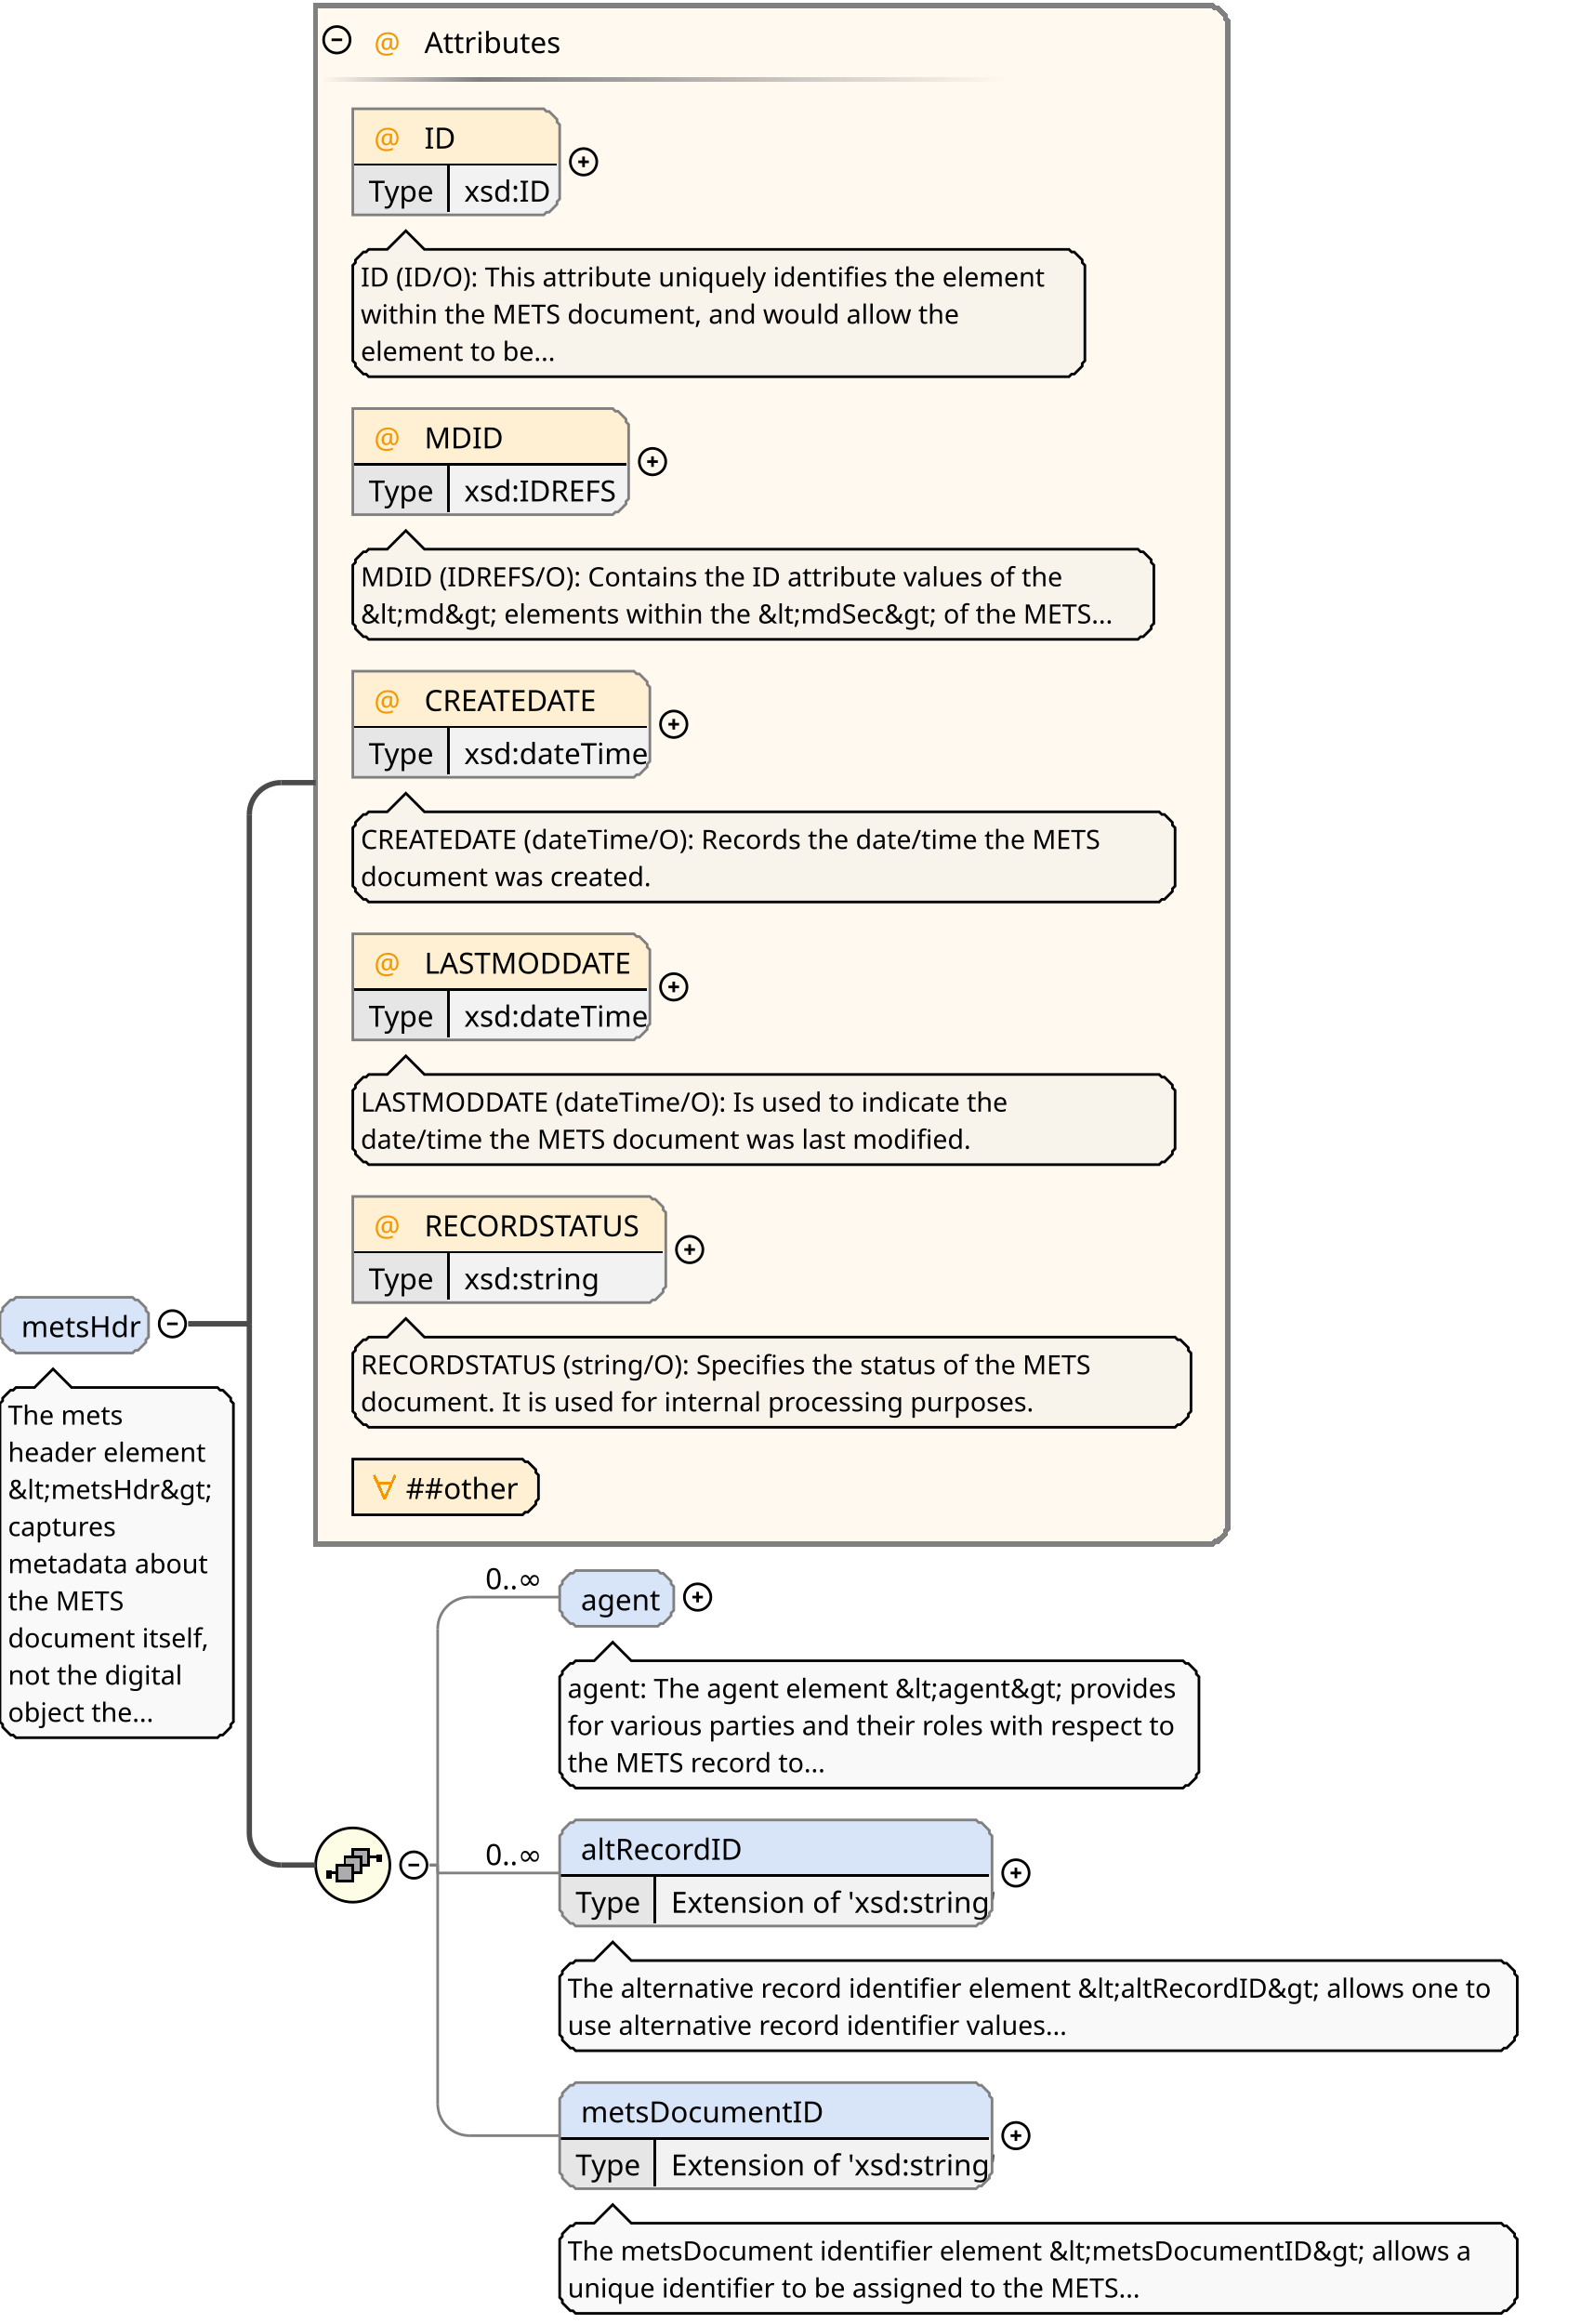
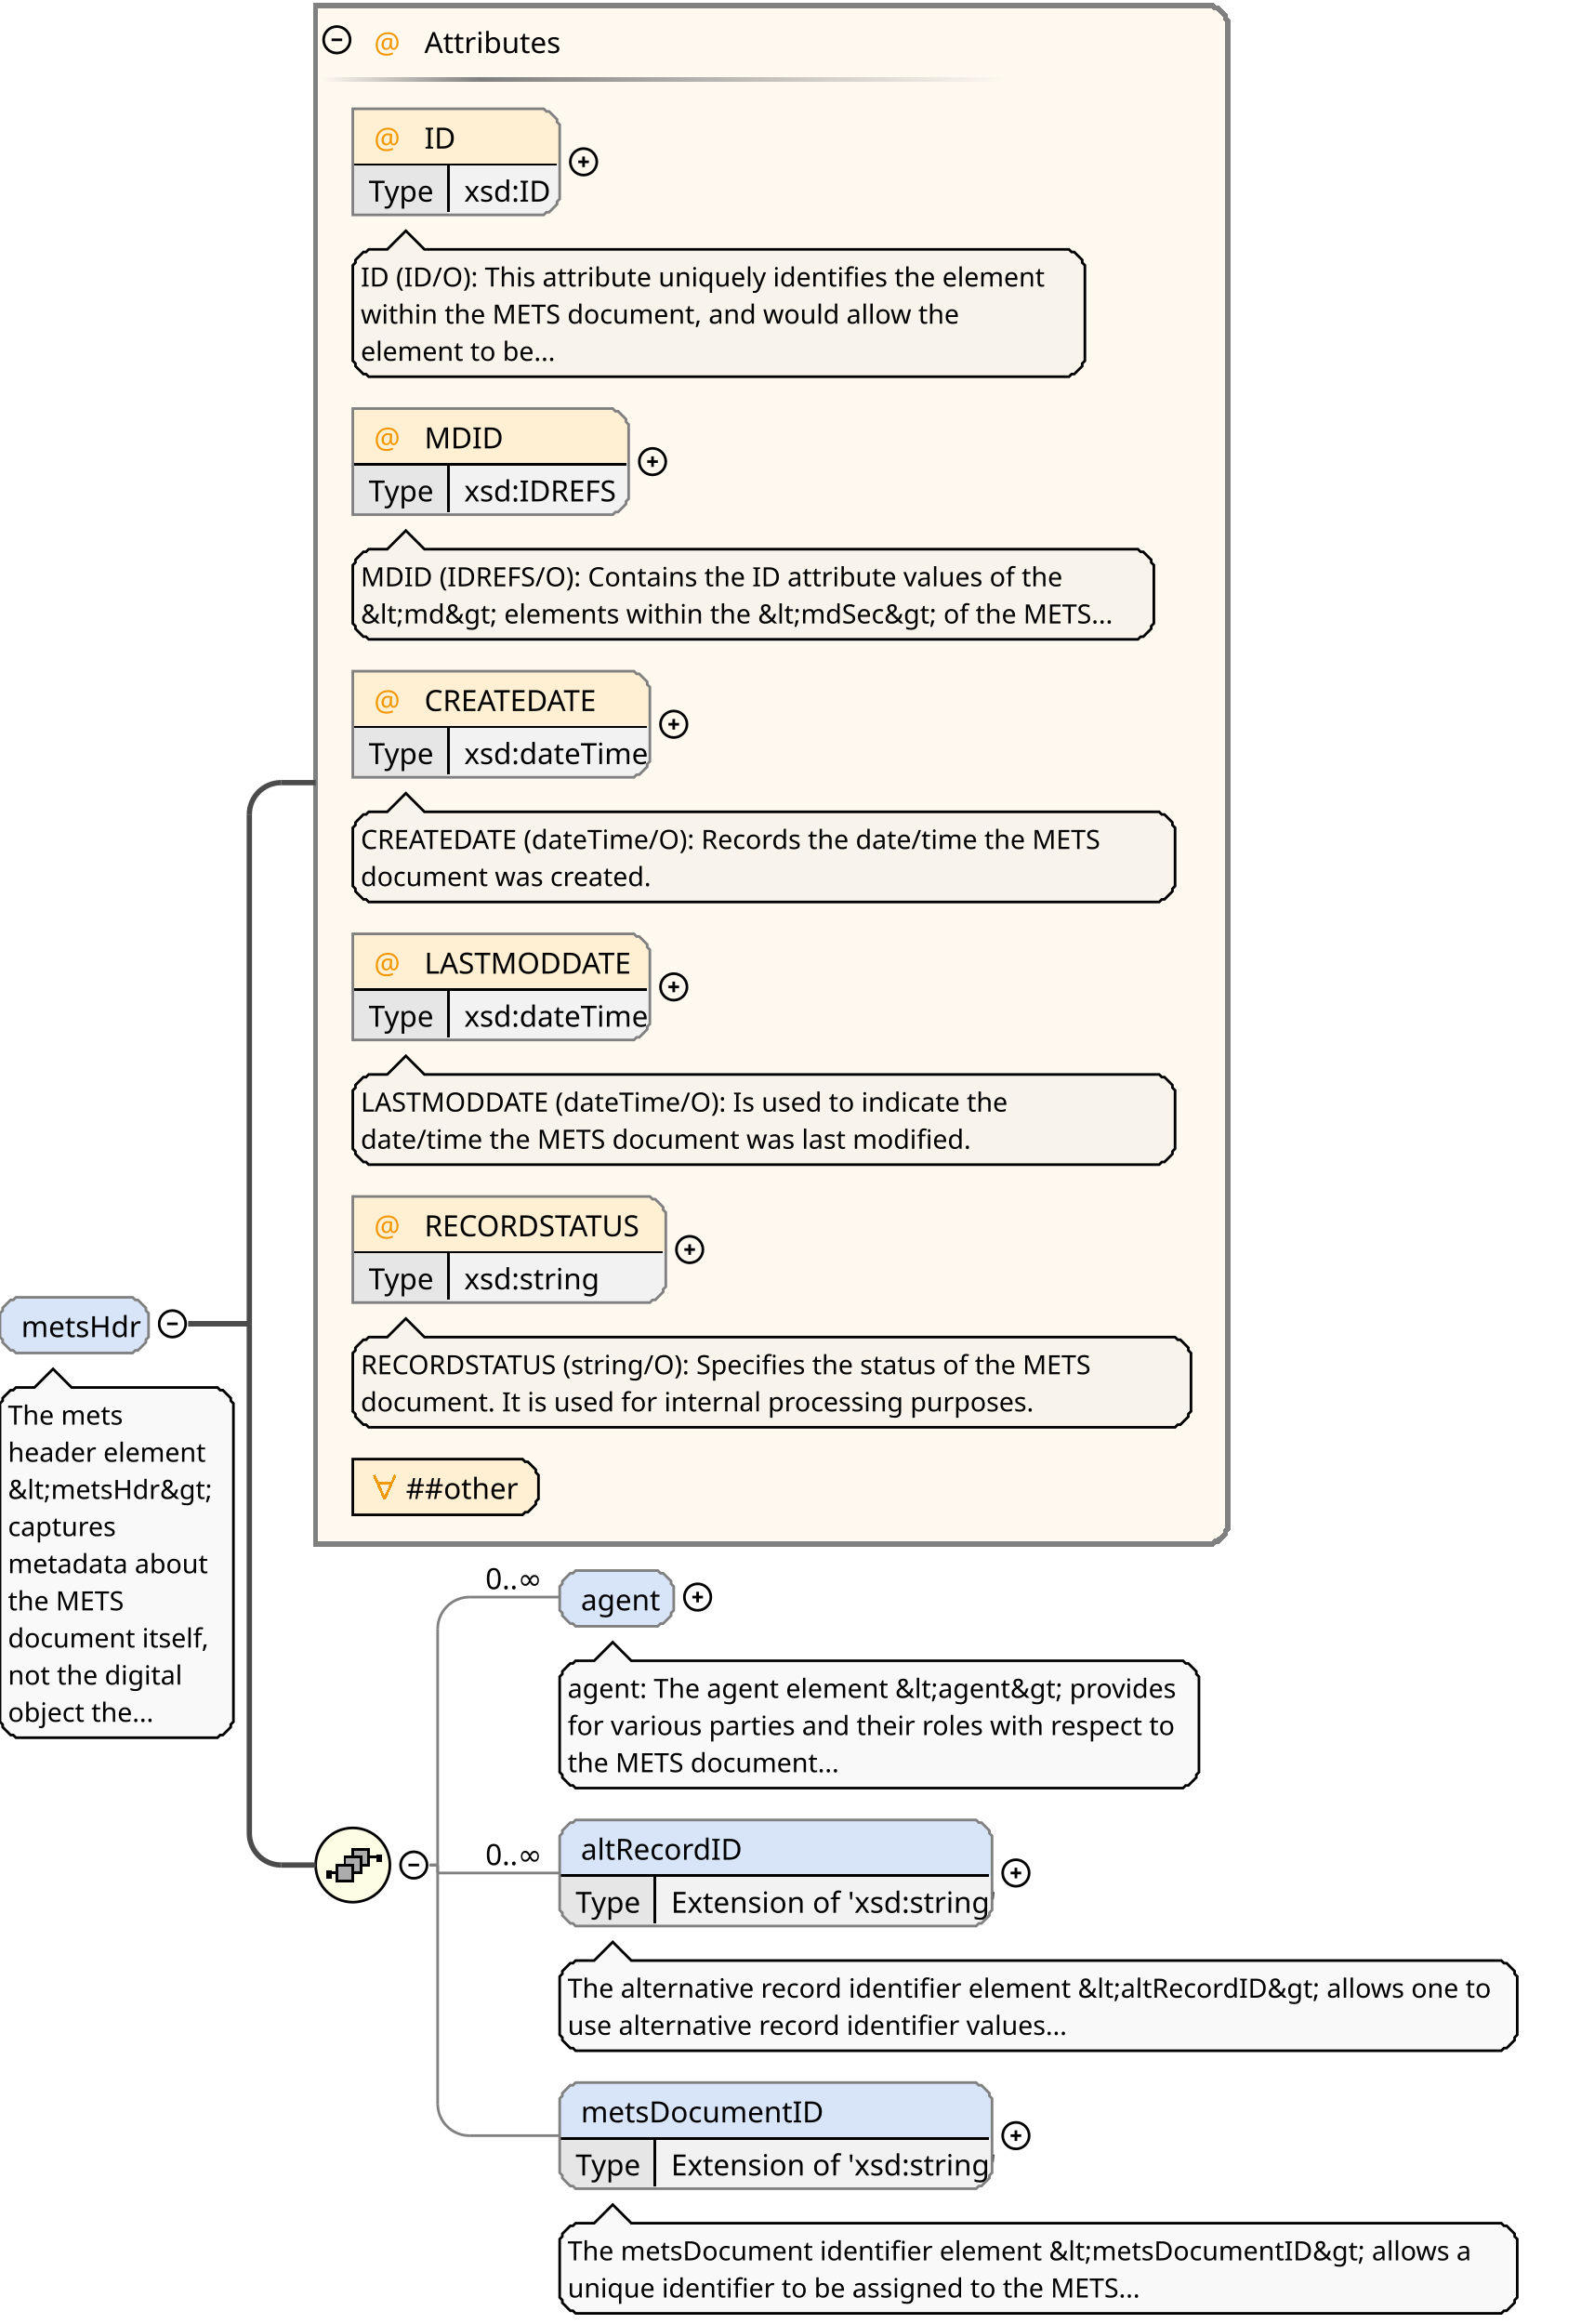
<svg xmlns="http://www.w3.org/2000/svg" color-interpolation="auto" color-rendering="auto" fill="black" fill-opacity="1" font-family="'Dialog'" font-size="12px" font-style="normal" font-weight="normal" height="876" image-rendering="auto" shape-rendering="auto" stroke="black" stroke-dasharray="none" stroke-dashoffset="0" stroke-linecap="square" stroke-linejoin="miter" stroke-miterlimit="10" stroke-opacity="1" stroke-width="1" text-rendering="auto" width="596">
  <defs id="genericDefs" />
  <g>
    <defs id="defs1">
      <linearGradient gradientUnits="userSpaceOnUse" id="linearGradient1" spreadMethod="pad" x1="181" x2="380" y1="29" y2="29">
        <stop offset="0%" stop-color="gray" stop-opacity="1" />
        <stop offset="100%" stop-color="rgb(255,249,240)" stop-opacity="1" />
      </linearGradient>
      <linearGradient gradientUnits="userSpaceOnUse" id="linearGradient2" spreadMethod="pad" x1="121" x2="181" y1="29" y2="29">
        <stop offset="0%" stop-color="rgb(255,249,240)" stop-opacity="1" />
        <stop offset="100%" stop-color="gray" stop-opacity="1" />
      </linearGradient>
      <clipPath clipPathUnits="userSpaceOnUse" id="clipPath1">
        <path d="M0 0 L596 0 L596 876 L0 876 L0 0 Z" />
      </clipPath>
    </defs>
    <g fill="white" stroke="white">
      <rect clip-path="url(#clipPath1)" height="876" stroke="none" width="596" x="0" y="0" />
    </g>
    <g fill="rgb(216,228,247)" font-family="sans-serif" font-size="11px" stroke="rgb(216,228,247)">
      <polygon clip-path="url(#clipPath1)" points=" 0 495 1 494 1 493 2 492 3 491 4 490 5 490 6 489 50 489 51 490 52 490 53 491 54 492 55 493 55 494 56 495 56 504 55 505 55 506 54 507 53 508 52 509 51 509 50 510 6 510 5 509 4 509 3 508 2 507 1 506 1 505 0 504" stroke="none" />
    </g>
    <g fill="gray" font-family="sans-serif" font-size="11px" stroke="gray" stroke-linecap="butt" text-rendering="optimizeLegibility">
      <polygon clip-path="url(#clipPath1)" fill="none" points=" 0 495 1 494 1 493 2 492 3 491 4 490 5 490 6 489 50 489 51 490 52 490 53 491 54 492 55 493 55 494 56 495 56 504 55 505 55 506 54 507 53 508 52 509 51 509 50 510 6 510 5 509 4 509 3 508 2 507 1 506 1 505 0 504" />
    </g>
    <g font-family="sans-serif" font-size="11px" shape-rendering="crispEdges" stroke-linecap="butt" text-rendering="geometricPrecision">
      <text clip-path="url(#clipPath1)" stroke="none" x="8" xml:space="preserve" y="504">metsHdr</text>
      <circle clip-path="url(#clipPath1)" cx="65" cy="499" fill="none" r="5" shape-rendering="auto" text-rendering="optimizeLegibility" />
      <line clip-path="url(#clipPath1)" fill="none" shape-rendering="auto" text-rendering="optimizeLegibility" x1="63" x2="67" y1="499" y2="499" />
      <polygon clip-path="url(#clipPath1)" fill="rgb(255,249,240)" points=" 119 2 457 2 458 3 459 3 460 4 461 5 462 6 462 7 463 8 463 576 462 577 462 578 461 579 460 580 459 581 458 581 457 582 119 582" stroke="none" stroke-width="2" />
      <polygon clip-path="url(#clipPath1)" fill="none" points=" 119 2 457 2 458 3 459 3 460 4 461 5 462 6 462 7 463 8 463 576 462 577 462 578 461 579 460 580 459 581 458 581 457 582 119 582" stroke="gray" stroke-width="2" />
      <rect clip-path="url(#clipPath1)" fill="url(#linearGradient1)" height="2" stroke="none" stroke-width="2" width="199" x="181" y="29" />
      <rect clip-path="url(#clipPath1)" fill="url(#linearGradient2)" height="2" stroke="none" stroke-width="2" width="60" x="121" y="29" />
      <text clip-path="url(#clipPath1)" fill="rgb(242,152,0)" stroke="none" x="141" xml:space="preserve" y="20">@</text>
      <text clip-path="url(#clipPath1)" stroke="none" x="160" xml:space="preserve" y="20">Attributes</text>
      <circle clip-path="url(#clipPath1)" cx="127" cy="15" fill="none" r="5" shape-rendering="auto" text-rendering="optimizeLegibility" />
      <line clip-path="url(#clipPath1)" fill="none" shape-rendering="auto" text-rendering="optimizeLegibility" x1="125" x2="129" y1="15" y2="15" />
      <polygon clip-path="url(#clipPath1)" fill="rgb(255,239,211)" points=" 133 41 205 41 206 42 207 42 208 43 209 44 210 45 210 46 211 47 211 62 210 62 210 62 209 62 208 62 207 62 206 62 205 62 133 62" stroke="none" />
      <polygon clip-path="url(#clipPath1)" fill="rgb(230,230,230)" points=" 133 62 169 62 169 62 169 62 169 62 169 62 169 62 169 62 169 62 169 75 169 76 169 77 169 78 169 79 169 80 169 80 169 81 133 81" stroke="none" />
      <polygon clip-path="url(#clipPath1)" fill="rgb(242,242,242)" points=" 169 62 205 62 206 62 207 62 208 62 209 62 210 62 210 62 211 62 211 75 210 76 210 77 209 78 208 79 207 80 206 80 205 81 169 81" stroke="none" />
      <line clip-path="url(#clipPath1)" fill="none" x1="133" x2="210" y1="62" y2="62" />
      <text clip-path="url(#clipPath1)" stroke="none" x="139" xml:space="preserve" y="76">Type</text>
      <text clip-path="url(#clipPath1)" stroke="none" x="175" xml:space="preserve" y="76">xsd:ID</text>
      <line clip-path="url(#clipPath1)" fill="none" x1="169" x2="169" y1="62" y2="80" />
    </g>
    <g fill="gray" font-family="sans-serif" font-size="11px" stroke="gray" stroke-linecap="butt" text-rendering="optimizeLegibility">
      <polygon clip-path="url(#clipPath1)" fill="none" points=" 133 41 205 41 206 42 207 42 208 43 209 44 210 45 210 46 211 47 211 75 210 76 210 77 209 78 208 79 207 80 206 80 205 81 133 81" />
    </g>
    <g fill="rgb(242,152,0)" font-family="sans-serif" font-size="11px" shape-rendering="crispEdges" stroke="rgb(242,152,0)" stroke-linecap="butt" text-rendering="geometricPrecision">
      <text clip-path="url(#clipPath1)" stroke="none" x="141" xml:space="preserve" y="56">@</text>
      <text clip-path="url(#clipPath1)" fill="black" stroke="none" x="160" xml:space="preserve" y="56">ID</text>
    </g>
    <g font-family="sans-serif" font-size="11px" stroke-linecap="butt" text-rendering="optimizeLegibility">
      <circle clip-path="url(#clipPath1)" cx="220" cy="61" fill="none" r="5" />
      <line clip-path="url(#clipPath1)" fill="none" x1="218" x2="222" y1="61" y2="61" />
      <line clip-path="url(#clipPath1)" fill="none" x1="220" x2="220" y1="59" y2="63" />
    </g>
    <g fill="rgb(249,244,235)" font-family="sans-serif" font-size="11px" shape-rendering="crispEdges" stroke="rgb(249,244,235)" stroke-linecap="butt" text-rendering="geometricPrecision">
      <polygon clip-path="url(#clipPath1)" points=" 133 100 134 99 134 98 135 97 136 96 137 95 138 95 139 94 146 94 153 87 160 94 403 94 404 95 405 95 406 96 407 97 408 98 408 99 409 100 409 136 408 137 408 138 407 139 406 140 405 141 404 141 403 142 139 142 138 141 137 141 136 140 135 139 134 138 134 137 133 136" stroke="none" />
    </g>
    <g font-family="sans-serif" font-size="11px" stroke-linecap="butt" text-rendering="optimizeLegibility">
      <polygon clip-path="url(#clipPath1)" fill="none" points=" 133 100 134 99 134 98 135 97 136 96 137 95 138 95 139 94 146 94 153 87 160 94 403 94 404 95 405 95 406 96 407 97 408 98 408 99 409 100 409 136 408 137 408 138 407 139 406 140 405 141 404 141 403 142 139 142 138 141 137 141 136 140 135 139 134 138 134 137 133 136" />
      <text clip-path="url(#clipPath1)" font-size="10px" shape-rendering="crispEdges" stroke="none" text-rendering="geometricPrecision" x="136" xml:space="preserve" y="108">ID (ID/O): This attribute uniquely identifies the element </text>
      <text clip-path="url(#clipPath1)" font-size="10px" shape-rendering="crispEdges" stroke="none" text-rendering="geometricPrecision" x="136" xml:space="preserve" y="122">within the METS document, and would allow the </text>
      <text clip-path="url(#clipPath1)" font-size="10px" shape-rendering="crispEdges" stroke="none" text-rendering="geometricPrecision" x="136" xml:space="preserve" y="136">element to be...</text>
    </g>
    <g fill="rgb(255,239,211)" font-family="sans-serif" font-size="11px" shape-rendering="crispEdges" stroke="rgb(255,239,211)" stroke-linecap="butt" text-rendering="geometricPrecision">
      <polygon clip-path="url(#clipPath1)" points=" 133 154 231 154 232 155 233 155 234 156 235 157 236 158 236 159 237 160 237 175 236 175 236 175 235 175 234 175 233 175 232 175 231 175 133 175" stroke="none" />
      <polygon clip-path="url(#clipPath1)" fill="rgb(230,230,230)" points=" 133 175 169 175 169 175 169 175 169 175 169 175 169 175 169 175 169 175 169 188 169 189 169 190 169 191 169 192 169 193 169 193 169 194 133 194" stroke="none" />
      <polygon clip-path="url(#clipPath1)" fill="rgb(242,242,242)" points=" 169 175 231 175 232 175 233 175 234 175 235 175 236 175 236 175 237 175 237 188 236 189 236 190 235 191 234 192 233 193 232 193 231 194 169 194" stroke="none" />
      <line clip-path="url(#clipPath1)" fill="none" stroke="black" x1="133" x2="236" y1="175" y2="175" />
      <text clip-path="url(#clipPath1)" fill="black" stroke="none" x="139" xml:space="preserve" y="189">Type</text>
      <text clip-path="url(#clipPath1)" fill="black" stroke="none" x="175" xml:space="preserve" y="189">xsd:IDREFS</text>
      <line clip-path="url(#clipPath1)" fill="none" stroke="black" x1="169" x2="169" y1="175" y2="193" />
    </g>
    <g fill="gray" font-family="sans-serif" font-size="11px" stroke="gray" stroke-linecap="butt" text-rendering="optimizeLegibility">
      <polygon clip-path="url(#clipPath1)" fill="none" points=" 133 154 231 154 232 155 233 155 234 156 235 157 236 158 236 159 237 160 237 188 236 189 236 190 235 191 234 192 233 193 232 193 231 194 133 194" />
    </g>
    <g fill="rgb(242,152,0)" font-family="sans-serif" font-size="11px" shape-rendering="crispEdges" stroke="rgb(242,152,0)" stroke-linecap="butt" text-rendering="geometricPrecision">
      <text clip-path="url(#clipPath1)" stroke="none" x="141" xml:space="preserve" y="169">@</text>
      <text clip-path="url(#clipPath1)" fill="black" stroke="none" x="160" xml:space="preserve" y="169">MDID</text>
    </g>
    <g font-family="sans-serif" font-size="11px" stroke-linecap="butt" text-rendering="optimizeLegibility">
      <circle clip-path="url(#clipPath1)" cx="246" cy="174" fill="none" r="5" />
      <line clip-path="url(#clipPath1)" fill="none" x1="244" x2="248" y1="174" y2="174" />
      <line clip-path="url(#clipPath1)" fill="none" x1="246" x2="246" y1="172" y2="176" />
    </g>
    <g fill="rgb(249,244,235)" font-family="sans-serif" font-size="11px" shape-rendering="crispEdges" stroke="rgb(249,244,235)" stroke-linecap="butt" text-rendering="geometricPrecision">
      <polygon clip-path="url(#clipPath1)" points=" 133 213 134 212 134 211 135 210 136 209 137 208 138 208 139 207 146 207 153 200 160 207 429 207 430 208 431 208 432 209 433 210 434 211 434 212 435 213 435 235 434 236 434 237 433 238 432 239 431 240 430 240 429 241 139 241 138 240 137 240 136 239 135 238 134 237 134 236 133 235" stroke="none" />
    </g>
    <g font-family="sans-serif" font-size="11px" stroke-linecap="butt" text-rendering="optimizeLegibility">
      <polygon clip-path="url(#clipPath1)" fill="none" points=" 133 213 134 212 134 211 135 210 136 209 137 208 138 208 139 207 146 207 153 200 160 207 429 207 430 208 431 208 432 209 433 210 434 211 434 212 435 213 435 235 434 236 434 237 433 238 432 239 431 240 430 240 429 241 139 241 138 240 137 240 136 239 135 238 134 237 134 236 133 235" />
      <text clip-path="url(#clipPath1)" font-size="10px" shape-rendering="crispEdges" stroke="none" text-rendering="geometricPrecision" x="136" xml:space="preserve" y="221">MDID (IDREFS/O): Contains the ID attribute values of the </text>
      <text clip-path="url(#clipPath1)" font-size="10px" shape-rendering="crispEdges" stroke="none" text-rendering="geometricPrecision" x="136" xml:space="preserve" y="235">&amp;lt;md&amp;gt; elements within the &amp;lt;mdSec&amp;gt; of the METS...</text>
    </g>
    <g fill="rgb(255,239,211)" font-family="sans-serif" font-size="11px" shape-rendering="crispEdges" stroke="rgb(255,239,211)" stroke-linecap="butt" text-rendering="geometricPrecision">
      <polygon clip-path="url(#clipPath1)" points=" 133 253 239 253 240 254 241 254 242 255 243 256 244 257 244 258 245 259 245 274 244 274 244 274 243 274 242 274 241 274 240 274 239 274 133 274" stroke="none" />
      <polygon clip-path="url(#clipPath1)" fill="rgb(230,230,230)" points=" 133 274 169 274 169 274 169 274 169 274 169 274 169 274 169 274 169 274 169 287 169 288 169 289 169 290 169 291 169 292 169 292 169 293 133 293" stroke="none" />
      <polygon clip-path="url(#clipPath1)" fill="rgb(242,242,242)" points=" 169 274 239 274 240 274 241 274 242 274 243 274 244 274 244 274 245 274 245 287 244 288 244 289 243 290 242 291 241 292 240 292 239 293 169 293" stroke="none" />
      <line clip-path="url(#clipPath1)" fill="none" stroke="black" x1="133" x2="244" y1="274" y2="274" />
      <text clip-path="url(#clipPath1)" fill="black" stroke="none" x="139" xml:space="preserve" y="288">Type</text>
      <text clip-path="url(#clipPath1)" fill="black" stroke="none" x="175" xml:space="preserve" y="288">xsd:dateTime</text>
      <line clip-path="url(#clipPath1)" fill="none" stroke="black" x1="169" x2="169" y1="274" y2="292" />
    </g>
    <g fill="gray" font-family="sans-serif" font-size="11px" stroke="gray" stroke-linecap="butt" text-rendering="optimizeLegibility">
      <polygon clip-path="url(#clipPath1)" fill="none" points=" 133 253 239 253 240 254 241 254 242 255 243 256 244 257 244 258 245 259 245 287 244 288 244 289 243 290 242 291 241 292 240 292 239 293 133 293" />
    </g>
    <g fill="rgb(242,152,0)" font-family="sans-serif" font-size="11px" shape-rendering="crispEdges" stroke="rgb(242,152,0)" stroke-linecap="butt" text-rendering="geometricPrecision">
      <text clip-path="url(#clipPath1)" stroke="none" x="141" xml:space="preserve" y="268">@</text>
      <text clip-path="url(#clipPath1)" fill="black" stroke="none" x="160" xml:space="preserve" y="268">CREATEDATE</text>
    </g>
    <g font-family="sans-serif" font-size="11px" stroke-linecap="butt" text-rendering="optimizeLegibility">
      <circle clip-path="url(#clipPath1)" cx="254" cy="273" fill="none" r="5" />
      <line clip-path="url(#clipPath1)" fill="none" x1="252" x2="256" y1="273" y2="273" />
      <line clip-path="url(#clipPath1)" fill="none" x1="254" x2="254" y1="271" y2="275" />
    </g>
    <g fill="rgb(249,244,235)" font-family="sans-serif" font-size="11px" shape-rendering="crispEdges" stroke="rgb(249,244,235)" stroke-linecap="butt" text-rendering="geometricPrecision">
      <polygon clip-path="url(#clipPath1)" points=" 133 312 134 311 134 310 135 309 136 308 137 307 138 307 139 306 146 306 153 299 160 306 437 306 438 307 439 307 440 308 441 309 442 310 442 311 443 312 443 334 442 335 442 336 441 337 440 338 439 339 438 339 437 340 139 340 138 339 137 339 136 338 135 337 134 336 134 335 133 334" stroke="none" />
    </g>
    <g font-family="sans-serif" font-size="11px" stroke-linecap="butt" text-rendering="optimizeLegibility">
      <polygon clip-path="url(#clipPath1)" fill="none" points=" 133 312 134 311 134 310 135 309 136 308 137 307 138 307 139 306 146 306 153 299 160 306 437 306 438 307 439 307 440 308 441 309 442 310 442 311 443 312 443 334 442 335 442 336 441 337 440 338 439 339 438 339 437 340 139 340 138 339 137 339 136 338 135 337 134 336 134 335 133 334" />
      <text clip-path="url(#clipPath1)" font-size="10px" shape-rendering="crispEdges" stroke="none" text-rendering="geometricPrecision" x="136" xml:space="preserve" y="320">CREATEDATE (dateTime/O): Records the date/time the METS </text>
      <text clip-path="url(#clipPath1)" font-size="10px" shape-rendering="crispEdges" stroke="none" text-rendering="geometricPrecision" x="136" xml:space="preserve" y="334">document was created.</text>
    </g>
    <g fill="rgb(255,239,211)" font-family="sans-serif" font-size="11px" shape-rendering="crispEdges" stroke="rgb(255,239,211)" stroke-linecap="butt" text-rendering="geometricPrecision">
      <polygon clip-path="url(#clipPath1)" points=" 133 352 239 352 240 353 241 353 242 354 243 355 244 356 244 357 245 358 245 373 244 373 244 373 243 373 242 373 241 373 240 373 239 373 133 373" stroke="none" />
      <polygon clip-path="url(#clipPath1)" fill="rgb(230,230,230)" points=" 133 373 169 373 169 373 169 373 169 373 169 373 169 373 169 373 169 373 169 386 169 387 169 388 169 389 169 390 169 391 169 391 169 392 133 392" stroke="none" />
      <polygon clip-path="url(#clipPath1)" fill="rgb(242,242,242)" points=" 169 373 239 373 240 373 241 373 242 373 243 373 244 373 244 373 245 373 245 386 244 387 244 388 243 389 242 390 241 391 240 391 239 392 169 392" stroke="none" />
      <line clip-path="url(#clipPath1)" fill="none" stroke="black" x1="133" x2="244" y1="373" y2="373" />
      <text clip-path="url(#clipPath1)" fill="black" stroke="none" x="139" xml:space="preserve" y="387">Type</text>
      <text clip-path="url(#clipPath1)" fill="black" stroke="none" x="175" xml:space="preserve" y="387">xsd:dateTime</text>
      <line clip-path="url(#clipPath1)" fill="none" stroke="black" x1="169" x2="169" y1="373" y2="391" />
    </g>
    <g fill="gray" font-family="sans-serif" font-size="11px" stroke="gray" stroke-linecap="butt" text-rendering="optimizeLegibility">
      <polygon clip-path="url(#clipPath1)" fill="none" points=" 133 352 239 352 240 353 241 353 242 354 243 355 244 356 244 357 245 358 245 386 244 387 244 388 243 389 242 390 241 391 240 391 239 392 133 392" />
    </g>
    <g fill="rgb(242,152,0)" font-family="sans-serif" font-size="11px" shape-rendering="crispEdges" stroke="rgb(242,152,0)" stroke-linecap="butt" text-rendering="geometricPrecision">
      <text clip-path="url(#clipPath1)" stroke="none" x="141" xml:space="preserve" y="367">@</text>
      <text clip-path="url(#clipPath1)" fill="black" stroke="none" x="160" xml:space="preserve" y="367">LASTMODDATE</text>
    </g>
    <g font-family="sans-serif" font-size="11px" stroke-linecap="butt" text-rendering="optimizeLegibility">
      <circle clip-path="url(#clipPath1)" cx="254" cy="372" fill="none" r="5" />
      <line clip-path="url(#clipPath1)" fill="none" x1="252" x2="256" y1="372" y2="372" />
      <line clip-path="url(#clipPath1)" fill="none" x1="254" x2="254" y1="370" y2="374" />
    </g>
    <g fill="rgb(249,244,235)" font-family="sans-serif" font-size="11px" shape-rendering="crispEdges" stroke="rgb(249,244,235)" stroke-linecap="butt" text-rendering="geometricPrecision">
      <polygon clip-path="url(#clipPath1)" points=" 133 411 134 410 134 409 135 408 136 407 137 406 138 406 139 405 146 405 153 398 160 405 437 405 438 406 439 406 440 407 441 408 442 409 442 410 443 411 443 433 442 434 442 435 441 436 440 437 439 438 438 438 437 439 139 439 138 438 137 438 136 437 135 436 134 435 134 434 133 433" stroke="none" />
    </g>
    <g font-family="sans-serif" font-size="11px" stroke-linecap="butt" text-rendering="optimizeLegibility">
      <polygon clip-path="url(#clipPath1)" fill="none" points=" 133 411 134 410 134 409 135 408 136 407 137 406 138 406 139 405 146 405 153 398 160 405 437 405 438 406 439 406 440 407 441 408 442 409 442 410 443 411 443 433 442 434 442 435 441 436 440 437 439 438 438 438 437 439 139 439 138 438 137 438 136 437 135 436 134 435 134 434 133 433" />
      <text clip-path="url(#clipPath1)" font-size="10px" shape-rendering="crispEdges" stroke="none" text-rendering="geometricPrecision" x="136" xml:space="preserve" y="419">LASTMODDATE (dateTime/O): Is used to indicate the </text>
      <text clip-path="url(#clipPath1)" font-size="10px" shape-rendering="crispEdges" stroke="none" text-rendering="geometricPrecision" x="136" xml:space="preserve" y="433">date/time the METS document was last modified.</text>
    </g>
    <g fill="rgb(255,239,211)" font-family="sans-serif" font-size="11px" shape-rendering="crispEdges" stroke="rgb(255,239,211)" stroke-linecap="butt" text-rendering="geometricPrecision">
      <polygon clip-path="url(#clipPath1)" points=" 133 451 245 451 246 452 247 452 248 453 249 454 250 455 250 456 251 457 251 472 250 472 250 472 249 472 248 472 247 472 246 472 245 472 133 472" stroke="none" />
      <polygon clip-path="url(#clipPath1)" fill="rgb(230,230,230)" points=" 133 472 169 472 169 472 169 472 169 472 169 472 169 472 169 472 169 472 169 485 169 486 169 487 169 488 169 489 169 490 169 490 169 491 133 491" stroke="none" />
      <polygon clip-path="url(#clipPath1)" fill="rgb(242,242,242)" points=" 169 472 245 472 246 472 247 472 248 472 249 472 250 472 250 472 251 472 251 485 250 486 250 487 249 488 248 489 247 490 246 490 245 491 169 491" stroke="none" />
      <line clip-path="url(#clipPath1)" fill="none" stroke="black" x1="133" x2="250" y1="472" y2="472" />
      <text clip-path="url(#clipPath1)" fill="black" stroke="none" x="139" xml:space="preserve" y="486">Type</text>
      <text clip-path="url(#clipPath1)" fill="black" stroke="none" x="175" xml:space="preserve" y="486">xsd:string</text>
      <line clip-path="url(#clipPath1)" fill="none" stroke="black" x1="169" x2="169" y1="472" y2="490" />
    </g>
    <g fill="gray" font-family="sans-serif" font-size="11px" stroke="gray" stroke-linecap="butt" text-rendering="optimizeLegibility">
      <polygon clip-path="url(#clipPath1)" fill="none" points=" 133 451 245 451 246 452 247 452 248 453 249 454 250 455 250 456 251 457 251 485 250 486 250 487 249 488 248 489 247 490 246 490 245 491 133 491" />
    </g>
    <g fill="rgb(242,152,0)" font-family="sans-serif" font-size="11px" shape-rendering="crispEdges" stroke="rgb(242,152,0)" stroke-linecap="butt" text-rendering="geometricPrecision">
      <text clip-path="url(#clipPath1)" stroke="none" x="141" xml:space="preserve" y="466">@</text>
      <text clip-path="url(#clipPath1)" fill="black" stroke="none" x="160" xml:space="preserve" y="466">RECORDSTATUS</text>
    </g>
    <g font-family="sans-serif" font-size="11px" stroke-linecap="butt" text-rendering="optimizeLegibility">
      <circle clip-path="url(#clipPath1)" cx="260" cy="471" fill="none" r="5" />
      <line clip-path="url(#clipPath1)" fill="none" x1="258" x2="262" y1="471" y2="471" />
      <line clip-path="url(#clipPath1)" fill="none" x1="260" x2="260" y1="469" y2="473" />
    </g>
    <g fill="rgb(249,244,235)" font-family="sans-serif" font-size="11px" shape-rendering="crispEdges" stroke="rgb(249,244,235)" stroke-linecap="butt" text-rendering="geometricPrecision">
      <polygon clip-path="url(#clipPath1)" points=" 133 510 134 509 134 508 135 507 136 506 137 505 138 505 139 504 146 504 153 497 160 504 443 504 444 505 445 505 446 506 447 507 448 508 448 509 449 510 449 532 448 533 448 534 447 535 446 536 445 537 444 537 443 538 139 538 138 537 137 537 136 536 135 535 134 534 134 533 133 532" stroke="none" />
    </g>
    <g font-family="sans-serif" font-size="11px" stroke-linecap="butt" text-rendering="optimizeLegibility">
      <polygon clip-path="url(#clipPath1)" fill="none" points=" 133 510 134 509 134 508 135 507 136 506 137 505 138 505 139 504 146 504 153 497 160 504 443 504 444 505 445 505 446 506 447 507 448 508 448 509 449 510 449 532 448 533 448 534 447 535 446 536 445 537 444 537 443 538 139 538 138 537 137 537 136 536 135 535 134 534 134 533 133 532" />
      <text clip-path="url(#clipPath1)" font-size="10px" shape-rendering="crispEdges" stroke="none" text-rendering="geometricPrecision" x="136" xml:space="preserve" y="518">RECORDSTATUS (string/O): Specifies the status of the METS </text>
      <text clip-path="url(#clipPath1)" font-size="10px" shape-rendering="crispEdges" stroke="none" text-rendering="geometricPrecision" x="136" xml:space="preserve" y="532">document. It is used for internal processing purposes.</text>
    </g>
    <g fill="rgb(255,239,211)" font-family="sans-serif" font-size="11px" shape-rendering="crispEdges" stroke="rgb(255,239,211)" stroke-linecap="butt" text-rendering="geometricPrecision">
      <polygon clip-path="url(#clipPath1)" points=" 133 550 197 550 198 551 199 551 200 552 201 553 202 554 202 555 203 556 203 565 202 566 202 567 201 568 200 569 199 570 198 570 197 571 133 571" stroke="none" />
    </g>
    <g font-family="sans-serif" font-size="11px" stroke-linecap="butt" text-rendering="optimizeLegibility">
      <polygon clip-path="url(#clipPath1)" fill="none" points=" 133 550 197 550 198 551 199 551 200 552 201 553 202 554 202 555 203 556 203 565 202 566 202 567 201 568 200 569 199 570 198 570 197 571 133 571" />
    </g>
    <g fill="rgb(242,152,0)" font-family="sans-serif" font-size="11px" shape-rendering="crispEdges" stroke="rgb(242,152,0)" stroke-linecap="butt" text-rendering="geometricPrecision">
      <line clip-path="url(#clipPath1)" fill="none" x1="141" x2="145" y1="556" y2="565" />
      <line clip-path="url(#clipPath1)" fill="none" x1="145" x2="149" y1="565" y2="556" />
      <line clip-path="url(#clipPath1)" fill="none" x1="142" x2="148" y1="559" y2="559" />
      <text clip-path="url(#clipPath1)" fill="black" stroke="none" x="153" xml:space="preserve" y="565">##other</text>
    </g>
    <g fill="rgb(253,252,228)" font-family="sans-serif" font-size="11px" stroke="rgb(253,252,228)" stroke-linecap="butt" text-rendering="optimizeLegibility">
      <circle clip-path="url(#clipPath1)" cx="133" cy="703" r="14" stroke="none" />
      <circle clip-path="url(#clipPath1)" cx="133" cy="703" fill="none" r="14" stroke="black" />
    </g>
    <g font-family="sans-serif" font-size="11px" shape-rendering="crispEdges" stroke-linecap="butt" text-rendering="geometricPrecision">
      <line clip-path="url(#clipPath1)" fill="none" x1="139" x2="143" y1="700" y2="700" />
      <rect clip-path="url(#clipPath1)" height="3" stroke="none" width="2" x="142" y="699" />
      <rect clip-path="url(#clipPath1)" fill="rgb(172,172,172)" height="6" stroke="none" width="6" x="133" y="697" />
      <rect clip-path="url(#clipPath1)" fill="none" height="6" width="6" x="133" y="697" />
      <rect clip-path="url(#clipPath1)" fill="rgb(172,172,172)" height="6" stroke="none" width="6" x="130" y="700" />
      <rect clip-path="url(#clipPath1)" fill="none" height="6" width="6" x="130" y="700" />
      <rect clip-path="url(#clipPath1)" fill="rgb(172,172,172)" height="6" stroke="none" width="6" x="127" y="703" />
      <rect clip-path="url(#clipPath1)" fill="none" height="6" width="6" x="127" y="703" />
      <line clip-path="url(#clipPath1)" fill="none" x1="127" x2="123" y1="706" y2="706" />
      <rect clip-path="url(#clipPath1)" height="3" stroke="none" width="2" x="123" y="705" />
      <circle clip-path="url(#clipPath1)" cx="156" cy="703" fill="none" r="5" shape-rendering="auto" text-rendering="optimizeLegibility" />
      <line clip-path="url(#clipPath1)" fill="none" shape-rendering="auto" text-rendering="optimizeLegibility" x1="154" x2="158" y1="703" y2="703" />
      <polygon clip-path="url(#clipPath1)" fill="rgb(216,228,247)" points=" 211 598 212 597 212 596 213 595 214 594 215 593 216 593 217 592 248 592 249 593 250 593 251 594 252 595 253 596 253 597 254 598 254 607 253 608 253 609 252 610 251 611 250 612 249 612 248 613 217 613 216 612 215 612 214 611 213 610 212 609 212 608 211 607" stroke="none" />
    </g>
    <g fill="gray" font-family="sans-serif" font-size="11px" stroke="gray" stroke-linecap="butt" text-rendering="optimizeLegibility">
      <polygon clip-path="url(#clipPath1)" fill="none" points=" 211 598 212 597 212 596 213 595 214 594 215 593 216 593 217 592 248 592 249 593 250 593 251 594 252 595 253 596 253 597 254 598 254 607 253 608 253 609 252 610 251 611 250 612 249 612 248 613 217 613 216 612 215 612 214 611 213 610 212 609 212 608 211 607" />
    </g>
    <g font-family="sans-serif" font-size="11px" shape-rendering="crispEdges" stroke-linecap="butt" text-rendering="geometricPrecision">
      <text clip-path="url(#clipPath1)" stroke="none" x="219" xml:space="preserve" y="607">agent</text>
      <circle clip-path="url(#clipPath1)" cx="263" cy="602" fill="none" r="5" shape-rendering="auto" text-rendering="optimizeLegibility" />
      <line clip-path="url(#clipPath1)" fill="none" shape-rendering="auto" text-rendering="optimizeLegibility" x1="261" x2="265" y1="602" y2="602" />
      <line clip-path="url(#clipPath1)" fill="none" shape-rendering="auto" text-rendering="optimizeLegibility" x1="263" x2="263" y1="600" y2="604" />
      <polygon clip-path="url(#clipPath1)" fill="rgb(249,249,249)" points=" 211 632 212 631 212 630 213 629 214 628 215 627 216 627 217 626 224 626 231 619 238 626 446 626 447 627 448 627 449 628 450 629 451 630 451 631 452 632 452 668 451 669 451 670 450 671 449 672 448 673 447 673 446 674 217 674 216 673 215 673 214 672 213 671 212 670 212 669 211 668" stroke="none" />
      <polygon clip-path="url(#clipPath1)" fill="none" points=" 211 632 212 631 212 630 213 629 214 628 215 627 216 627 217 626 224 626 231 619 238 626 446 626 447 627 448 627 449 628 450 629 451 630 451 631 452 632 452 668 451 669 451 670 450 671 449 672 448 673 447 673 446 674 217 674 216 673 215 673 214 672 213 671 212 670 212 669 211 668" shape-rendering="auto" text-rendering="optimizeLegibility" />
      <text clip-path="url(#clipPath1)" font-size="10px" stroke="none" x="214" xml:space="preserve" y="640">agent: The agent element &amp;lt;agent&amp;gt; provides </text>
      <text clip-path="url(#clipPath1)" font-size="10px" stroke="none" x="214" xml:space="preserve" y="654">for various parties and their roles with respect to </text>
-       <text clip-path="url(#clipPath1)" font-size="10px" stroke="none" x="214" xml:space="preserve" y="668">the METS record to...</text>
+       <text clip-path="url(#clipPath1)" font-size="10px" stroke="none" x="214" xml:space="preserve" y="668">the METS document...</text>
    </g>
    <g fill="gray" font-family="sans-serif" font-size="11px" stroke="gray" stroke-linecap="butt" text-rendering="optimizeLegibility">
      <line clip-path="url(#clipPath1)" fill="none" x1="162" x2="165" y1="703" y2="703" />
      <line clip-path="url(#clipPath1)" fill="none" x1="165" x2="165" y1="614" y2="703" />
      <line clip-path="url(#clipPath1)" fill="none" x1="177" x2="211" y1="602" y2="602" />
      <path clip-path="url(#clipPath1)" d="M165 614 A12 12 0 0 1 177 602" fill="none" />
      <text clip-path="url(#clipPath1)" fill="black" stroke="none" x="183" xml:space="preserve" y="599">0..∞</text>
    </g>
    <g fill="rgb(216,228,247)" font-family="sans-serif" font-size="11px" shape-rendering="crispEdges" stroke="rgb(216,228,247)" stroke-linecap="butt" text-rendering="geometricPrecision">
      <polygon clip-path="url(#clipPath1)" points=" 211 692 212 691 212 690 213 689 214 688 215 687 216 687 217 686 368 686 369 687 370 687 371 688 372 689 373 690 373 691 374 692 374 707 373 707 373 707 372 707 371 707 370 707 369 707 368 707 217 707 216 707 215 707 214 707 213 707 212 707 212 707 211 707" stroke="none" />
      <polygon clip-path="url(#clipPath1)" fill="rgb(230,230,230)" points=" 211 707 212 707 212 707 213 707 214 707 215 707 216 707 217 707 247 707 247 707 247 707 247 707 247 707 247 707 247 707 247 707 247 720 247 721 247 722 247 723 247 724 247 725 247 725 247 726 217 726 216 725 215 725 214 724 213 723 212 722 212 721 211 720" stroke="none" />
      <polygon clip-path="url(#clipPath1)" fill="rgb(242,242,242)" points=" 247 707 247 707 247 707 247 707 247 707 247 707 247 707 247 707 368 707 369 707 370 707 371 707 372 707 373 707 373 707 374 707 374 720 373 721 373 722 372 723 371 724 370 725 369 725 368 726 247 726 247 725 247 725 247 724 247 723 247 722 247 721 247 720" stroke="none" />
      <line clip-path="url(#clipPath1)" fill="none" stroke="black" x1="211" x2="373" y1="707" y2="707" />
      <text clip-path="url(#clipPath1)" fill="black" stroke="none" x="217" xml:space="preserve" y="721">Type</text>
      <text clip-path="url(#clipPath1)" fill="black" stroke="none" x="253" xml:space="preserve" y="721">Extension of 'xsd:string'</text>
      <line clip-path="url(#clipPath1)" fill="none" stroke="black" x1="247" x2="247" y1="707" y2="725" />
    </g>
    <g fill="gray" font-family="sans-serif" font-size="11px" stroke="gray" stroke-linecap="butt" text-rendering="optimizeLegibility">
      <polygon clip-path="url(#clipPath1)" fill="none" points=" 211 692 212 691 212 690 213 689 214 688 215 687 216 687 217 686 368 686 369 687 370 687 371 688 372 689 373 690 373 691 374 692 374 720 373 721 373 722 372 723 371 724 370 725 369 725 368 726 217 726 216 725 215 725 214 724 213 723 212 722 212 721 211 720" />
    </g>
    <g font-family="sans-serif" font-size="11px" shape-rendering="crispEdges" stroke-linecap="butt" text-rendering="geometricPrecision">
      <text clip-path="url(#clipPath1)" stroke="none" x="219" xml:space="preserve" y="701">altRecordID</text>
      <circle clip-path="url(#clipPath1)" cx="383" cy="706" fill="none" r="5" shape-rendering="auto" text-rendering="optimizeLegibility" />
      <line clip-path="url(#clipPath1)" fill="none" shape-rendering="auto" text-rendering="optimizeLegibility" x1="381" x2="385" y1="706" y2="706" />
      <line clip-path="url(#clipPath1)" fill="none" shape-rendering="auto" text-rendering="optimizeLegibility" x1="383" x2="383" y1="704" y2="708" />
      <polygon clip-path="url(#clipPath1)" fill="rgb(249,249,249)" points=" 211 745 212 744 212 743 213 742 214 741 215 740 216 740 217 739 224 739 231 732 238 739 566 739 567 740 568 740 569 741 570 742 571 743 571 744 572 745 572 767 571 768 571 769 570 770 569 771 568 772 567 772 566 773 217 773 216 772 215 772 214 771 213 770 212 769 212 768 211 767" stroke="none" />
      <polygon clip-path="url(#clipPath1)" fill="none" points=" 211 745 212 744 212 743 213 742 214 741 215 740 216 740 217 739 224 739 231 732 238 739 566 739 567 740 568 740 569 741 570 742 571 743 571 744 572 745 572 767 571 768 571 769 570 770 569 771 568 772 567 772 566 773 217 773 216 772 215 772 214 771 213 770 212 769 212 768 211 767" shape-rendering="auto" text-rendering="optimizeLegibility" />
      <text clip-path="url(#clipPath1)" font-size="10px" stroke="none" x="214" xml:space="preserve" y="753">The alternative record identifier element &amp;lt;altRecordID&amp;gt; allows one to </text>
      <text clip-path="url(#clipPath1)" font-size="10px" stroke="none" x="214" xml:space="preserve" y="767">use alternative record identifier values...</text>
    </g>
    <g fill="gray" font-family="sans-serif" font-size="11px" stroke="gray" stroke-linecap="butt" text-rendering="optimizeLegibility">
      <line clip-path="url(#clipPath1)" fill="none" x1="162" x2="165" y1="703" y2="703" />
      <line clip-path="url(#clipPath1)" fill="none" x1="165" x2="165" y1="703" y2="706" />
      <line clip-path="url(#clipPath1)" fill="none" x1="165" x2="211" y1="706" y2="706" />
      <text clip-path="url(#clipPath1)" fill="black" stroke="none" x="183" xml:space="preserve" y="703">0..∞</text>
    </g>
    <g fill="rgb(216,228,247)" font-family="sans-serif" font-size="11px" shape-rendering="crispEdges" stroke="rgb(216,228,247)" stroke-linecap="butt" text-rendering="geometricPrecision">
      <polygon clip-path="url(#clipPath1)" points=" 211 791 212 790 212 789 213 788 214 787 215 786 216 786 217 785 368 785 369 786 370 786 371 787 372 788 373 789 373 790 374 791 374 806 373 806 373 806 372 806 371 806 370 806 369 806 368 806 217 806 216 806 215 806 214 806 213 806 212 806 212 806 211 806" stroke="none" />
      <polygon clip-path="url(#clipPath1)" fill="rgb(230,230,230)" points=" 211 806 212 806 212 806 213 806 214 806 215 806 216 806 217 806 247 806 247 806 247 806 247 806 247 806 247 806 247 806 247 806 247 819 247 820 247 821 247 822 247 823 247 824 247 824 247 825 217 825 216 824 215 824 214 823 213 822 212 821 212 820 211 819" stroke="none" />
      <polygon clip-path="url(#clipPath1)" fill="rgb(242,242,242)" points=" 247 806 247 806 247 806 247 806 247 806 247 806 247 806 247 806 368 806 369 806 370 806 371 806 372 806 373 806 373 806 374 806 374 819 373 820 373 821 372 822 371 823 370 824 369 824 368 825 247 825 247 824 247 824 247 823 247 822 247 821 247 820 247 819" stroke="none" />
      <line clip-path="url(#clipPath1)" fill="none" stroke="black" x1="211" x2="373" y1="806" y2="806" />
      <text clip-path="url(#clipPath1)" fill="black" stroke="none" x="217" xml:space="preserve" y="820">Type</text>
      <text clip-path="url(#clipPath1)" fill="black" stroke="none" x="253" xml:space="preserve" y="820">Extension of 'xsd:string'</text>
      <line clip-path="url(#clipPath1)" fill="none" stroke="black" x1="247" x2="247" y1="806" y2="824" />
    </g>
    <g fill="gray" font-family="sans-serif" font-size="11px" stroke="gray" stroke-linecap="butt" text-rendering="optimizeLegibility">
      <polygon clip-path="url(#clipPath1)" fill="none" points=" 211 791 212 790 212 789 213 788 214 787 215 786 216 786 217 785 368 785 369 786 370 786 371 787 372 788 373 789 373 790 374 791 374 819 373 820 373 821 372 822 371 823 370 824 369 824 368 825 217 825 216 824 215 824 214 823 213 822 212 821 212 820 211 819" />
    </g>
    <g font-family="sans-serif" font-size="11px" shape-rendering="crispEdges" stroke-linecap="butt" text-rendering="geometricPrecision">
      <text clip-path="url(#clipPath1)" stroke="none" x="219" xml:space="preserve" y="800">metsDocumentID</text>
      <circle clip-path="url(#clipPath1)" cx="383" cy="805" fill="none" r="5" shape-rendering="auto" text-rendering="optimizeLegibility" />
      <line clip-path="url(#clipPath1)" fill="none" shape-rendering="auto" text-rendering="optimizeLegibility" x1="381" x2="385" y1="805" y2="805" />
      <line clip-path="url(#clipPath1)" fill="none" shape-rendering="auto" text-rendering="optimizeLegibility" x1="383" x2="383" y1="803" y2="807" />
      <polygon clip-path="url(#clipPath1)" fill="rgb(249,249,249)" points=" 211 844 212 843 212 842 213 841 214 840 215 839 216 839 217 838 224 838 231 831 238 838 566 838 567 839 568 839 569 840 570 841 571 842 571 843 572 844 572 866 571 867 571 868 570 869 569 870 568 871 567 871 566 872 217 872 216 871 215 871 214 870 213 869 212 868 212 867 211 866" stroke="none" />
      <polygon clip-path="url(#clipPath1)" fill="none" points=" 211 844 212 843 212 842 213 841 214 840 215 839 216 839 217 838 224 838 231 831 238 838 566 838 567 839 568 839 569 840 570 841 571 842 571 843 572 844 572 866 571 867 571 868 570 869 569 870 568 871 567 871 566 872 217 872 216 871 215 871 214 870 213 869 212 868 212 867 211 866" shape-rendering="auto" text-rendering="optimizeLegibility" />
      <text clip-path="url(#clipPath1)" font-size="10px" stroke="none" x="214" xml:space="preserve" y="852">The metsDocument identifier element &amp;lt;metsDocumentID&amp;gt; allows a </text>
      <text clip-path="url(#clipPath1)" font-size="10px" stroke="none" x="214" xml:space="preserve" y="866">unique identifier to be assigned to the METS...</text>
    </g>
    <g fill="gray" font-family="sans-serif" font-size="11px" stroke="gray" stroke-linecap="butt" text-rendering="optimizeLegibility">
      <line clip-path="url(#clipPath1)" fill="none" x1="162" x2="165" y1="703" y2="703" />
      <line clip-path="url(#clipPath1)" fill="none" x1="165" x2="165" y1="703" y2="793" />
      <line clip-path="url(#clipPath1)" fill="none" x1="177" x2="211" y1="805" y2="805" />
      <path clip-path="url(#clipPath1)" d="M165 793 A12 12 0 0 0 177 805" fill="none" />
      <line clip-path="url(#clipPath1)" fill="none" stroke="rgb(75,75,75)" stroke-width="2" x1="71" x2="94" y1="499" y2="499" />
      <line clip-path="url(#clipPath1)" fill="none" stroke="rgb(75,75,75)" stroke-width="2" x1="94" x2="94" y1="307" y2="499" />
      <line clip-path="url(#clipPath1)" fill="none" stroke="rgb(75,75,75)" stroke-width="2" x1="106" x2="119" y1="295" y2="295" />
      <path clip-path="url(#clipPath1)" d="M94 307 A12 12 0 0 1 106 295" fill="none" stroke="rgb(75,75,75)" stroke-width="2" />
      <line clip-path="url(#clipPath1)" fill="none" stroke="rgb(75,75,75)" stroke-width="2" x1="71" x2="94" y1="499" y2="499" />
      <line clip-path="url(#clipPath1)" fill="none" stroke="rgb(75,75,75)" stroke-width="2" x1="94" x2="94" y1="499" y2="691" />
      <line clip-path="url(#clipPath1)" fill="none" stroke="rgb(75,75,75)" stroke-width="2" x1="106" x2="119" y1="703" y2="703" />
      <path clip-path="url(#clipPath1)" d="M94 691 A12 12 0 0 0 106 703" fill="none" stroke="rgb(75,75,75)" stroke-width="2" />
    </g>
    <g fill="rgb(249,249,249)" font-family="sans-serif" font-size="11px" shape-rendering="crispEdges" stroke="rgb(249,249,249)" stroke-linecap="butt" text-rendering="geometricPrecision">
      <polygon clip-path="url(#clipPath1)" points=" 0 529 1 528 1 527 2 526 3 525 4 524 5 524 6 523 13 523 20 516 27 523 82 523 83 524 84 524 85 525 86 526 87 527 87 528 88 529 88 649 87 650 87 651 86 652 85 653 84 654 83 654 82 655 6 655 5 654 4 654 3 653 2 652 1 651 1 650 0 649" stroke="none" />
    </g>
    <g font-family="sans-serif" font-size="11px" stroke-linecap="butt" text-rendering="optimizeLegibility">
      <polygon clip-path="url(#clipPath1)" fill="none" points=" 0 529 1 528 1 527 2 526 3 525 4 524 5 524 6 523 13 523 20 516 27 523 82 523 83 524 84 524 85 525 86 526 87 527 87 528 88 529 88 649 87 650 87 651 86 652 85 653 84 654 83 654 82 655 6 655 5 654 4 654 3 653 2 652 1 651 1 650 0 649" />
      <text clip-path="url(#clipPath1)" font-size="10px" shape-rendering="crispEdges" stroke="none" text-rendering="geometricPrecision" x="3" xml:space="preserve" y="537">The mets </text>
      <text clip-path="url(#clipPath1)" font-size="10px" shape-rendering="crispEdges" stroke="none" text-rendering="geometricPrecision" x="3" xml:space="preserve" y="551">header element </text>
      <text clip-path="url(#clipPath1)" font-size="10px" shape-rendering="crispEdges" stroke="none" text-rendering="geometricPrecision" x="3" xml:space="preserve" y="565">&amp;lt;metsHdr&amp;gt; </text>
      <text clip-path="url(#clipPath1)" font-size="10px" shape-rendering="crispEdges" stroke="none" text-rendering="geometricPrecision" x="3" xml:space="preserve" y="579">captures </text>
      <text clip-path="url(#clipPath1)" font-size="10px" shape-rendering="crispEdges" stroke="none" text-rendering="geometricPrecision" x="3" xml:space="preserve" y="593">metadata about </text>
      <text clip-path="url(#clipPath1)" font-size="10px" shape-rendering="crispEdges" stroke="none" text-rendering="geometricPrecision" x="3" xml:space="preserve" y="607">the METS </text>
      <text clip-path="url(#clipPath1)" font-size="10px" shape-rendering="crispEdges" stroke="none" text-rendering="geometricPrecision" x="3" xml:space="preserve" y="621">document itself, </text>
      <text clip-path="url(#clipPath1)" font-size="10px" shape-rendering="crispEdges" stroke="none" text-rendering="geometricPrecision" x="3" xml:space="preserve" y="635">not the digital </text>
      <text clip-path="url(#clipPath1)" font-size="10px" shape-rendering="crispEdges" stroke="none" text-rendering="geometricPrecision" x="3" xml:space="preserve" y="649">object the...</text>
    </g>
  </g>
</svg>
